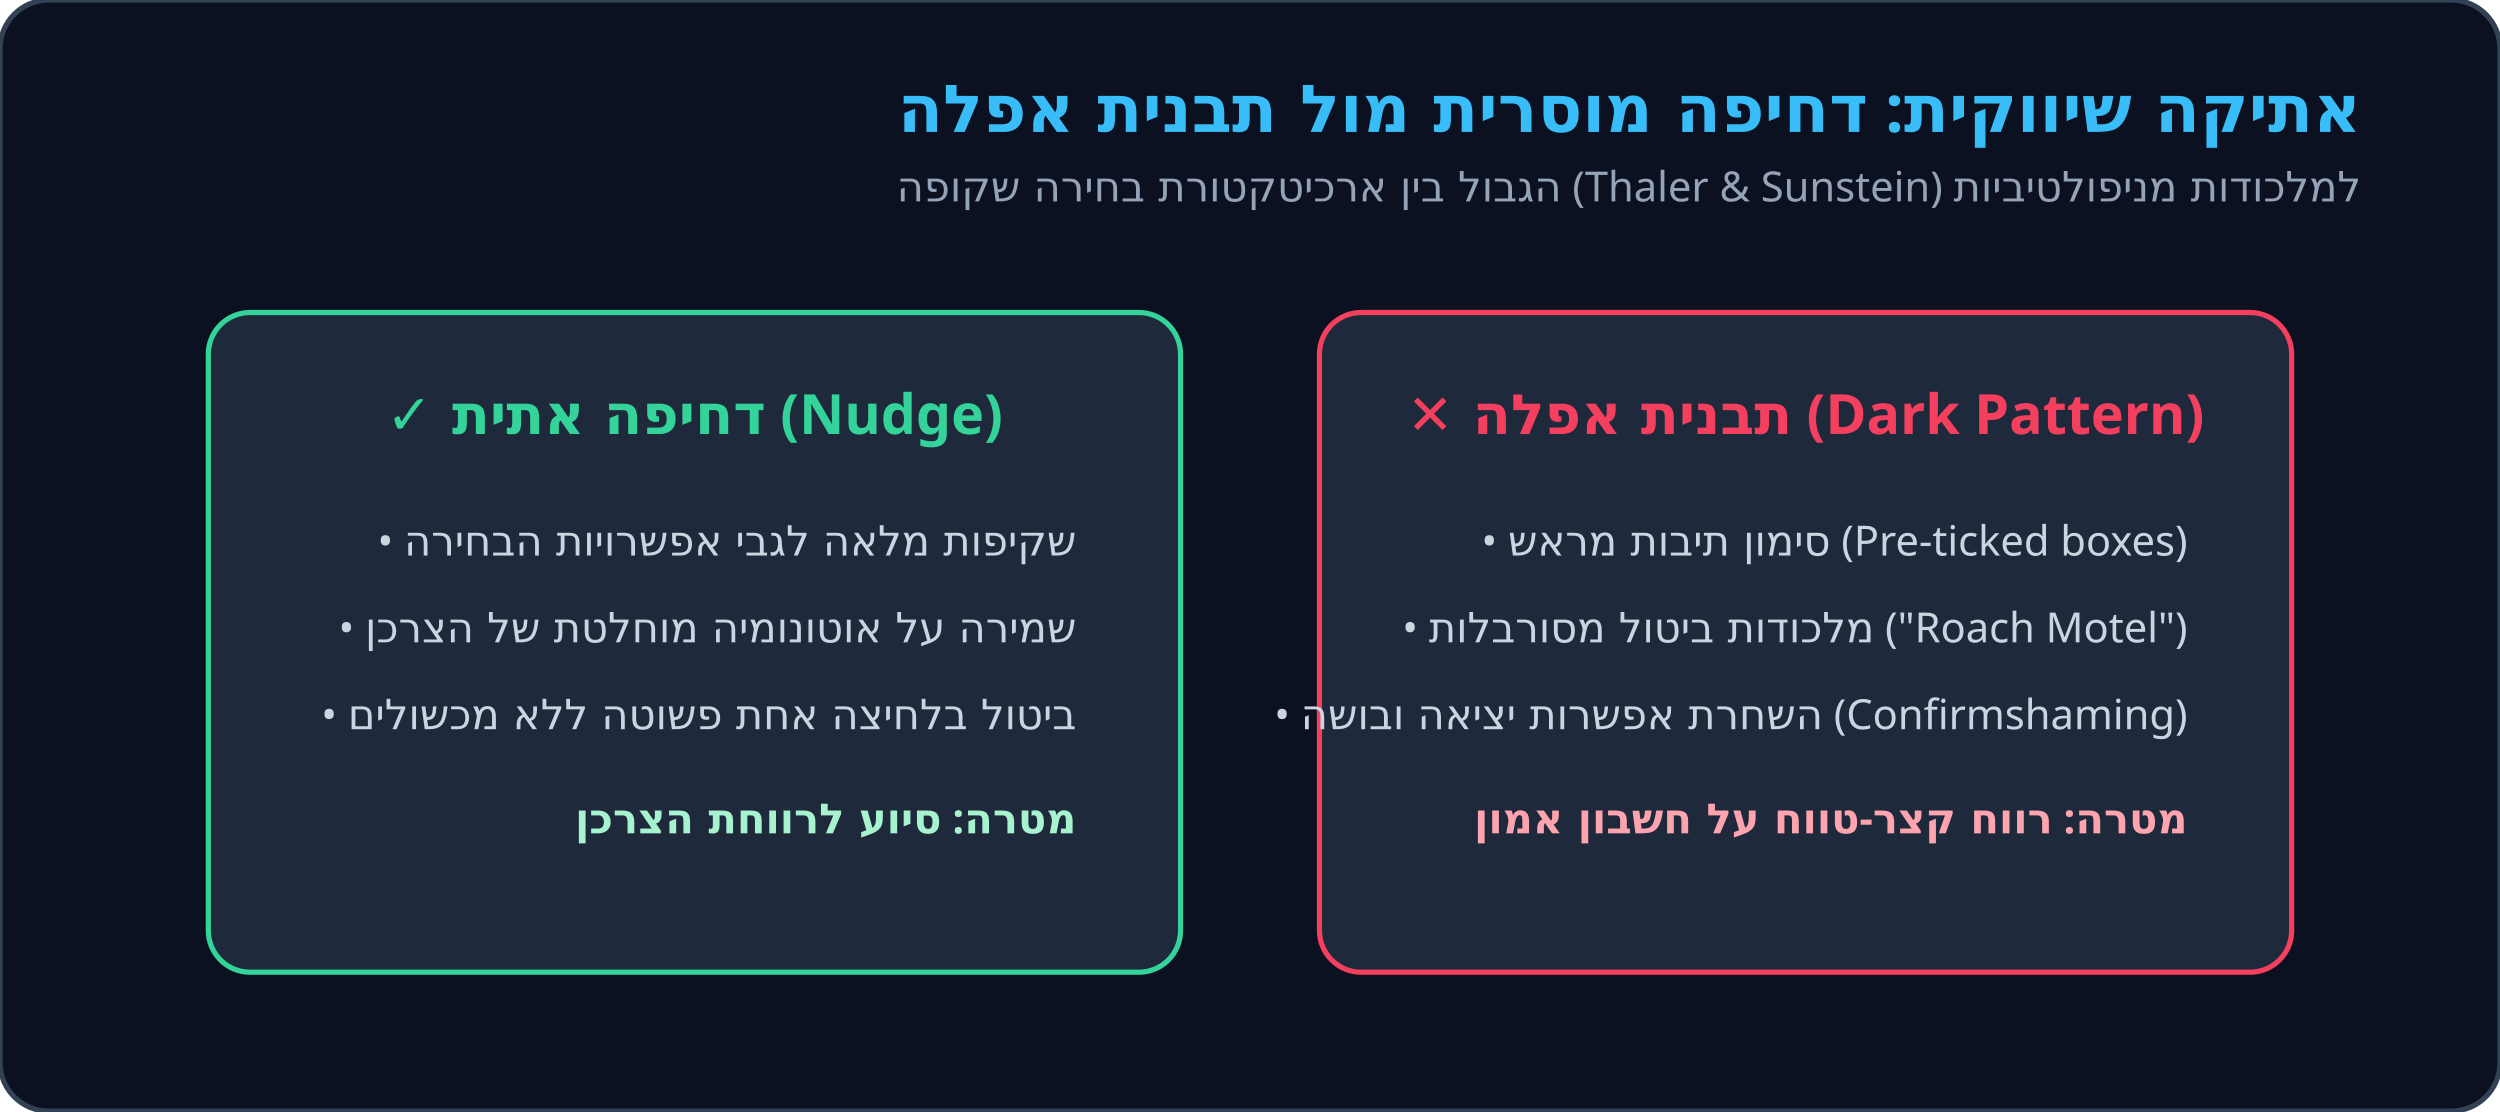
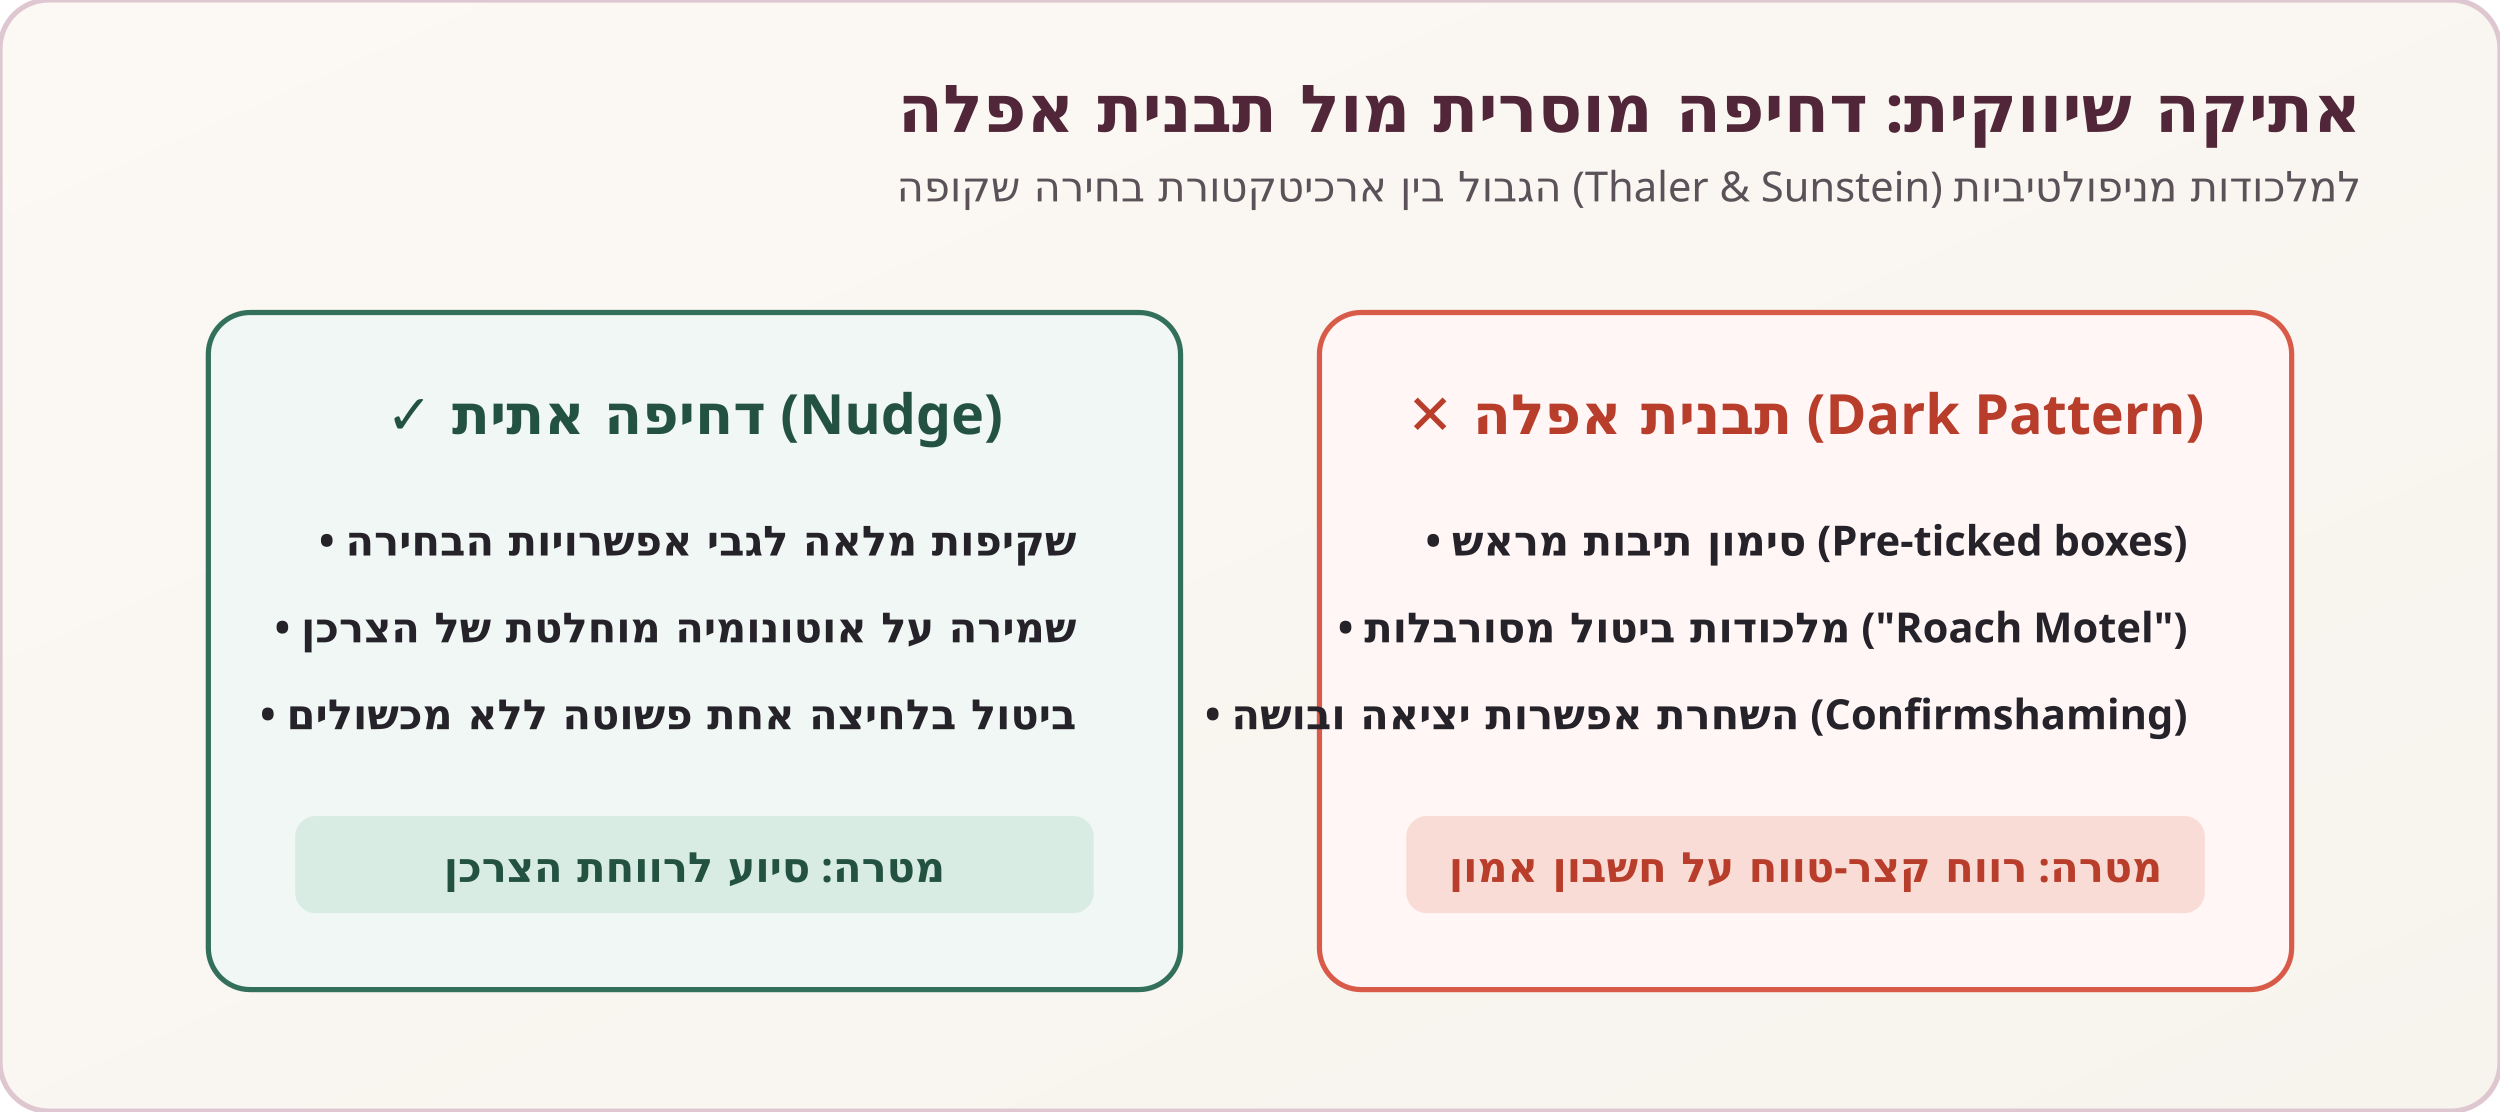
<svg xmlns="http://www.w3.org/2000/svg" viewBox="0 0 720 320" width="100%" height="100%">
-   <rect width="720" height="320" rx="14" fill="#0b1120" stroke="#334155" stroke-width="1.5" />
-   <text x="680" y="38" font-family="'Heebo', system-ui, sans-serif" font-size="19" font-weight="800" fill="#38bdf8" text-anchor="end">אתיקה שיווקית: דחיפה מוסרית מול תבנית אפלה</text>
-   <text x="680" y="58" font-family="'Assistant', system-ui, sans-serif" font-size="12" fill="#94a3b8" text-anchor="end">הגבול בין ארכיטקטורת בחירה שקופה (Thaler &amp; Sunstein) למלכודות מניפולטיביות</text>
+   <defs>
+     <linearGradient id="nudgeBgGrad" x1="0%" y1="0%" x2="100%" y2="100%">
+       <stop offset="0%" stop-color="#FCF9F5" />
+       <stop offset="100%" stop-color="#F7F3ED" />
+     </linearGradient>
+   </defs>
+   <rect width="720" height="320" rx="14" fill="url(#nudgeBgGrad)" stroke="#DEC7D0" stroke-width="1.5" />
+   <text x="680" y="38" font-family="'Heebo', system-ui, sans-serif" font-size="19" font-weight="800" fill="#502638" text-anchor="end">אתיקה שיווקית: דחיפה מוסרית מול תבנית אפלה</text>
+   <text x="680" y="58" font-family="'Assistant', system-ui, sans-serif" font-size="12" fill="#5A5258" text-anchor="end">הגבול בין ארכיטקטורת בחירה שקופה (Thaler &amp; Sunstein) למלכודות מניפולטיביות</text>
  <g transform="translate(60, 90)">
-     <rect width="280" height="190" rx="12" fill="#1e293b" stroke="#34d399" stroke-width="1.5" />
-     <text x="140" y="35" font-family="'Heebo', system-ui, sans-serif" font-size="16" font-weight="800" fill="#34d399" text-anchor="middle">✓ דחיפה אתית (Nudge)</text>
-     <text x="250" y="70" font-family="'Assistant', system-ui, sans-serif" font-size="12" fill="#cbd5e1" text-anchor="end">• שקיפות מלאה לגבי אפשרויות הבחירה</text>
-     <text x="250" y="95" font-family="'Assistant', system-ui, sans-serif" font-size="12" fill="#cbd5e1" text-anchor="end">• שמירה על אוטונומיה מוחלטת של הצרכן</text>
-     <text x="250" y="120" font-family="'Assistant', system-ui, sans-serif" font-size="12" fill="#cbd5e1" text-anchor="end">• ביטול בלחיצה אחת פשוטה ללא מכשולים</text>
-     <text x="250" y="150" font-family="'Assistant', system-ui, sans-serif" font-size="12" font-weight="700" fill="#a7f3d0" text-anchor="end">מטרה: סיוע לרווחת הצרכן</text>
+     <rect width="280" height="195" rx="12" fill="#F0F7F4" stroke="#32705C" stroke-width="1.5" />
+     <text x="140" y="35" font-family="'Heebo', system-ui, sans-serif" font-size="16" font-weight="800" fill="#235243" text-anchor="middle">✓ דחיפה אתית (Nudge)</text>
+     <text x="250" y="70" font-family="'Assistant', system-ui, sans-serif" font-size="12" font-weight="600" fill="#252329" text-anchor="end">• שקיפות מלאה לגבי אפשרויות הבחירה</text>
+     <text x="250" y="95" font-family="'Assistant', system-ui, sans-serif" font-size="12" font-weight="600" fill="#252329" text-anchor="end">• שמירה על אוטונומיה מוחלטת של הצרכן</text>
+     <text x="250" y="120" font-family="'Assistant', system-ui, sans-serif" font-size="12" font-weight="600" fill="#252329" text-anchor="end">• ביטול בלחיצה אחת פשוטה ללא מכשולים</text>
+     <rect x="25" y="145" width="230" height="28" rx="6" fill="#D8ECE4" />
+     <text x="140" y="164" font-family="'Assistant', system-ui, sans-serif" font-size="12" font-weight="800" fill="#235243" text-anchor="middle">מטרה: סיוע לרווחת הצרכן</text>
  </g>
  <g transform="translate(380, 90)">
-     <rect width="280" height="190" rx="12" fill="#1e293b" stroke="#f43f5e" stroke-width="1.5" />
-     <text x="140" y="35" font-family="'Heebo', system-ui, sans-serif" font-size="16" font-weight="800" fill="#f43f5e" text-anchor="middle">✕ תבנית אפלה (Dark Pattern)</text>
-     <text x="250" y="70" font-family="'Assistant', system-ui, sans-serif" font-size="12" fill="#cbd5e1" text-anchor="end">• סימון תיבות מראש (Pre-ticked boxes)</text>
-     <text x="250" y="95" font-family="'Assistant', system-ui, sans-serif" font-size="12" fill="#cbd5e1" text-anchor="end">• מלכודות ביטול מסורבלות ("Roach Motel")</text>
-     <text x="250" y="120" font-family="'Assistant', system-ui, sans-serif" font-size="12" fill="#cbd5e1" text-anchor="end">• השחרת אפשרות יציאה ובושה (Confirmshaming)</text>
-     <text x="250" y="150" font-family="'Assistant', system-ui, sans-serif" font-size="12" font-weight="700" fill="#fda4af" text-anchor="end">מטרה: רווח קצר-טווח על חשבון אמון</text>
+     <rect width="280" height="195" rx="12" fill="#FFF6F5" stroke="#D85B49" stroke-width="1.5" />
+     <text x="140" y="35" font-family="'Heebo', system-ui, sans-serif" font-size="16" font-weight="800" fill="#B83D2B" text-anchor="middle">✕ תבנית אפלה (Dark Pattern)</text>
+     <text x="250" y="70" font-family="'Assistant', system-ui, sans-serif" font-size="12" font-weight="600" fill="#252329" text-anchor="end">• סימון תיבות מראש (Pre-ticked boxes)</text>
+     <text x="250" y="95" font-family="'Assistant', system-ui, sans-serif" font-size="12" font-weight="600" fill="#252329" text-anchor="end">• מלכודות ביטול מסורבלות ("Roach Motel")</text>
+     <text x="250" y="120" font-family="'Assistant', system-ui, sans-serif" font-size="12" font-weight="600" fill="#252329" text-anchor="end">• השחרת אפשרות יציאה ובושה (Confirmshaming)</text>
+     <rect x="25" y="145" width="230" height="28" rx="6" fill="#FADCD6" />
+     <text x="140" y="164" font-family="'Assistant', system-ui, sans-serif" font-size="12" font-weight="800" fill="#B83D2B" text-anchor="middle">מטרה: רווח קצר-טווח על חשבון אמון</text>
  </g>
</svg>
